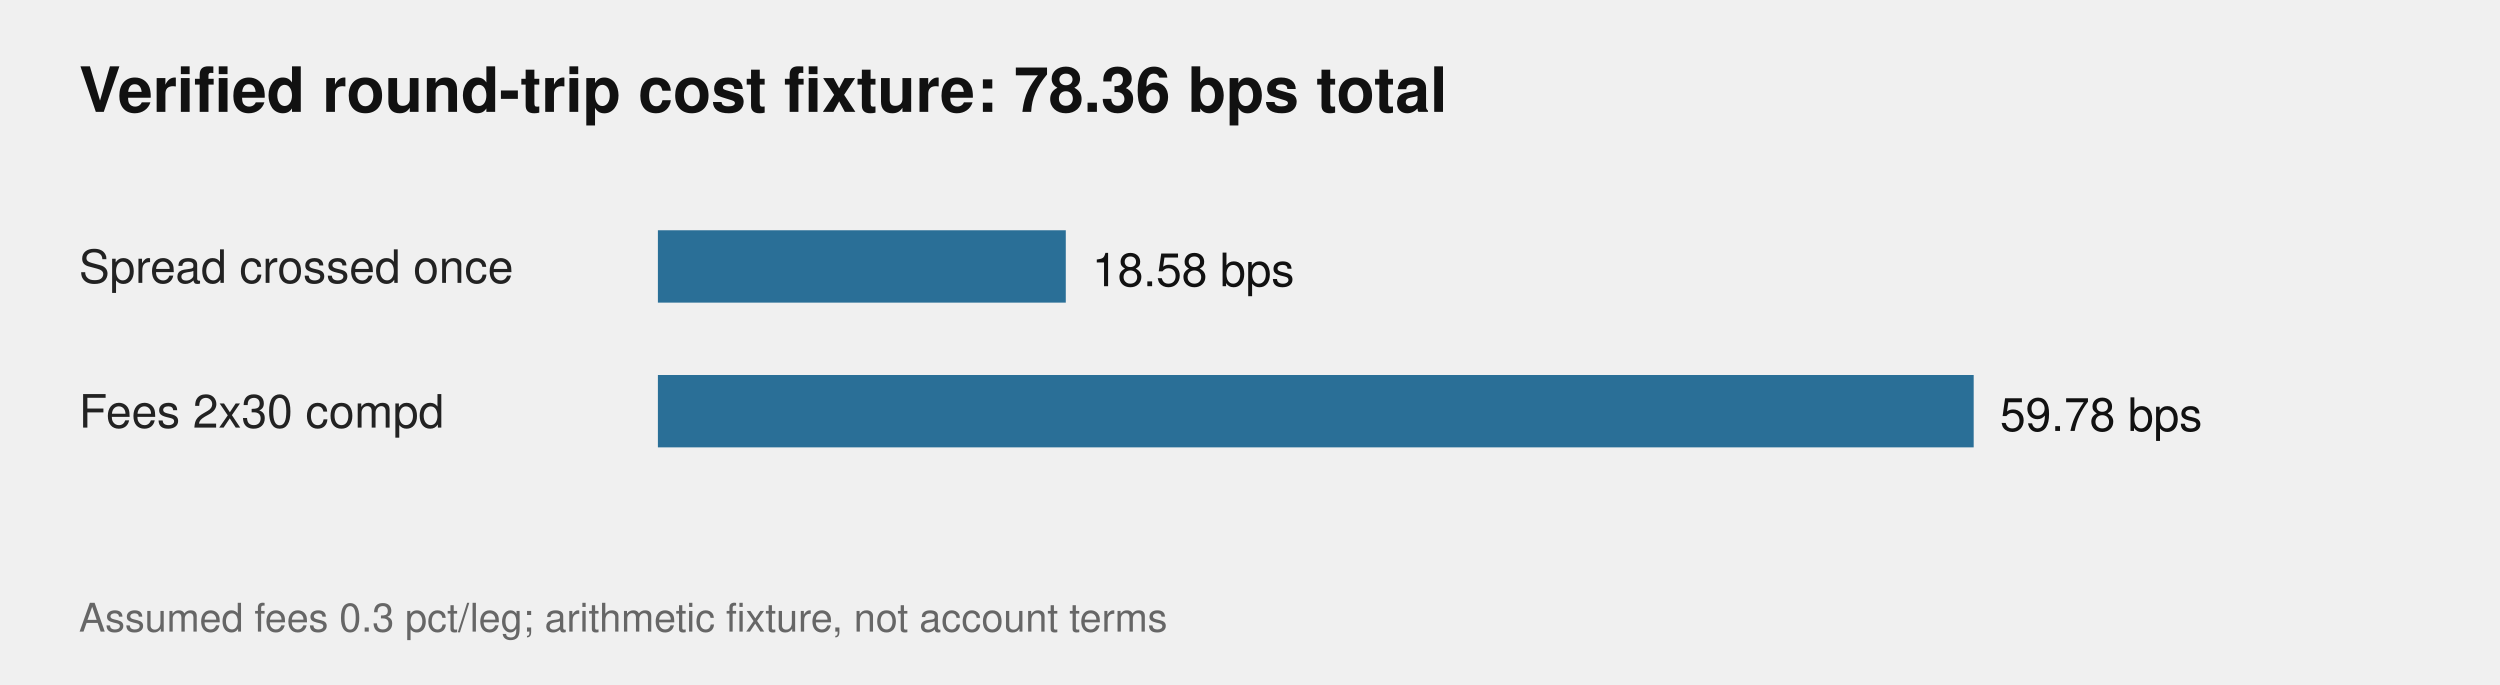
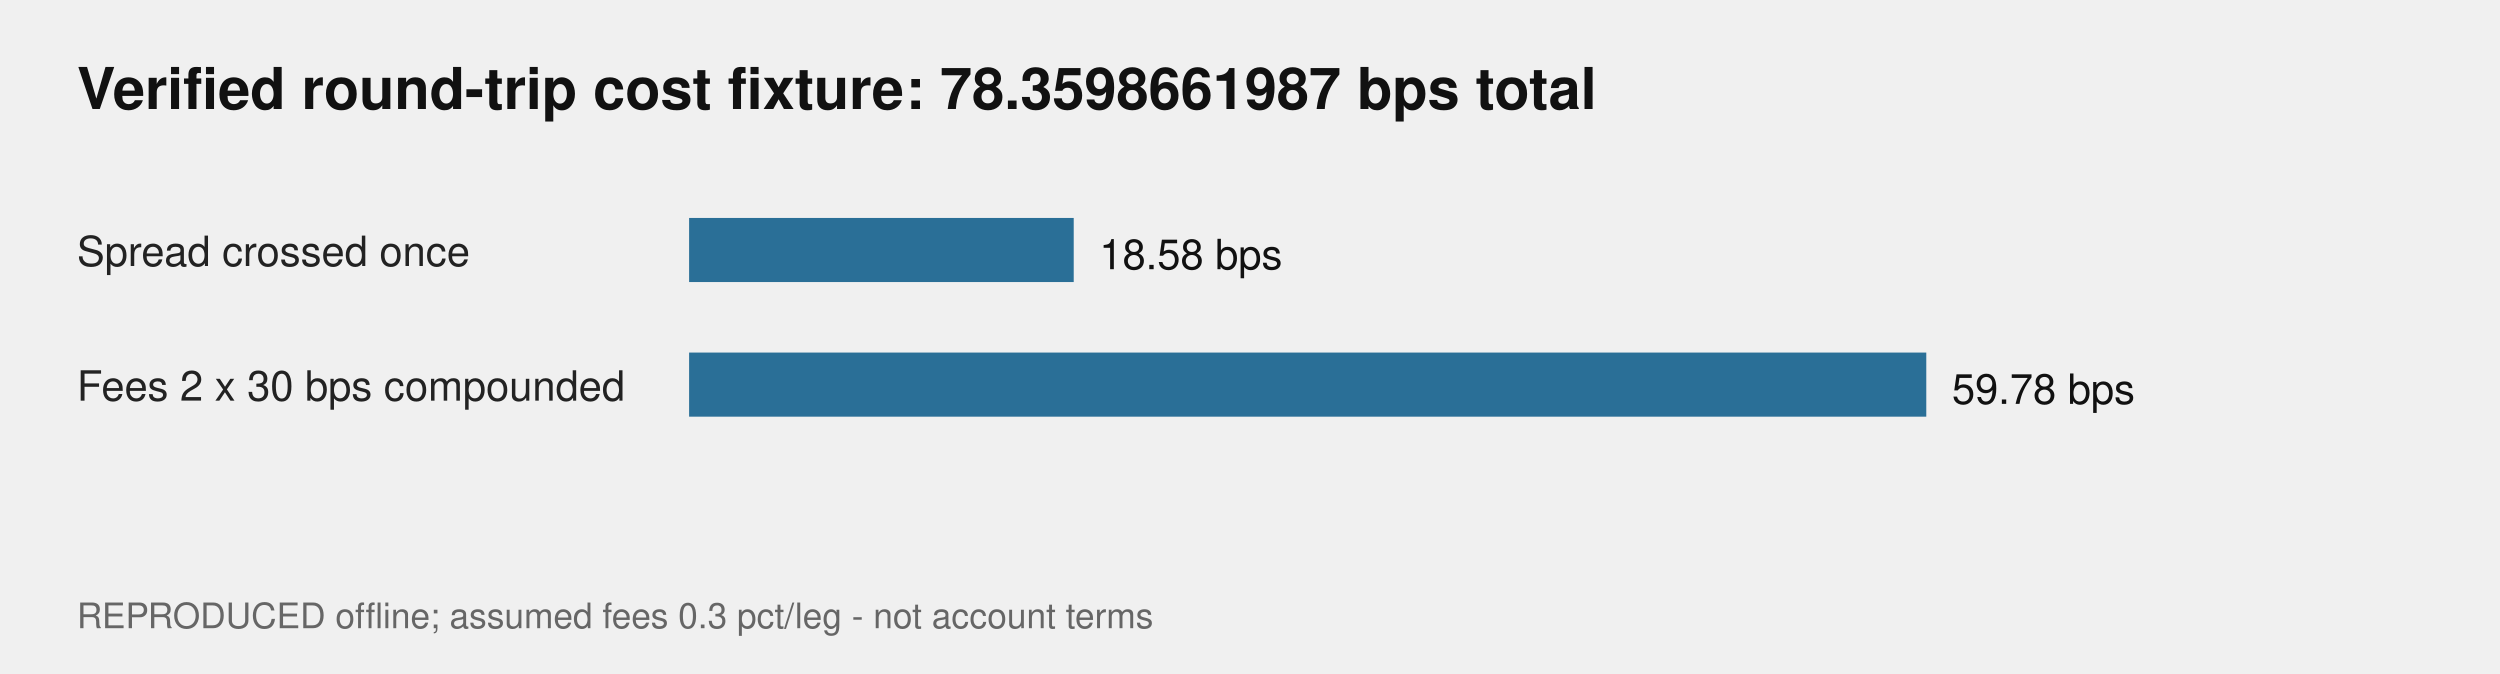
- <svg xmlns="http://www.w3.org/2000/svg" width="760" height="208" font-family="Helvetica,Arial,sans-serif">
+ <svg xmlns="http://www.w3.org/2000/svg" width="780" height="210" font-family="Helvetica,Arial,sans-serif">
  <rect width="100%%" height="100%%" fill="white" />
-   <text x="24" y="34" font-size="19" font-weight="bold" fill="#111">Verified round-trip cost fixture: 78.36 bps total</text>
-   <text x="24" y="86" font-size="14" fill="#222">Spread crossed once</text>
-   <rect x="200" y="70" width="124" height="22" fill="#2a6f97" />
-   <text x="332" y="87" font-size="14" fill="#111">18.58 bps</text>
-   <text x="24" y="130" font-size="14" fill="#222">Fees 2x30 compd</text>
-   <rect x="200" y="114" width="400" height="22" fill="#2a6f97" />
-   <text x="608" y="131" font-size="14" fill="#111">59.78 bps</text>
-   <text x="24" y="192" font-size="12" fill="#666">Assumed fees 0.3 pct/leg; arithmetic fixture, not account terms</text>
+   <text x="24" y="34" font-size="18" font-weight="bold" fill="#111">Verified round-trip cost fixture: 78.3598661987 bps total</text>
+   <text x="24" y="83" font-size="13" fill="#222">Spread crossed once</text>
+   <rect x="215" y="68" width="120" height="20" fill="#2a6f97" />
+   <text x="343" y="84" font-size="13" fill="#111">18.58 bps</text>
+   <text x="24" y="125" font-size="13" fill="#222">Fees 2 x 30 bps compounded</text>
+   <rect x="215" y="110" width="386" height="20" fill="#2a6f97" />
+   <text x="609" y="126" font-size="13" fill="#111">59.78 bps</text>
+   <text x="24" y="196" font-size="11" fill="#666">REPRODUCED offline; assumed fees 0.3 pct/leg - not account terms</text>
</svg>
